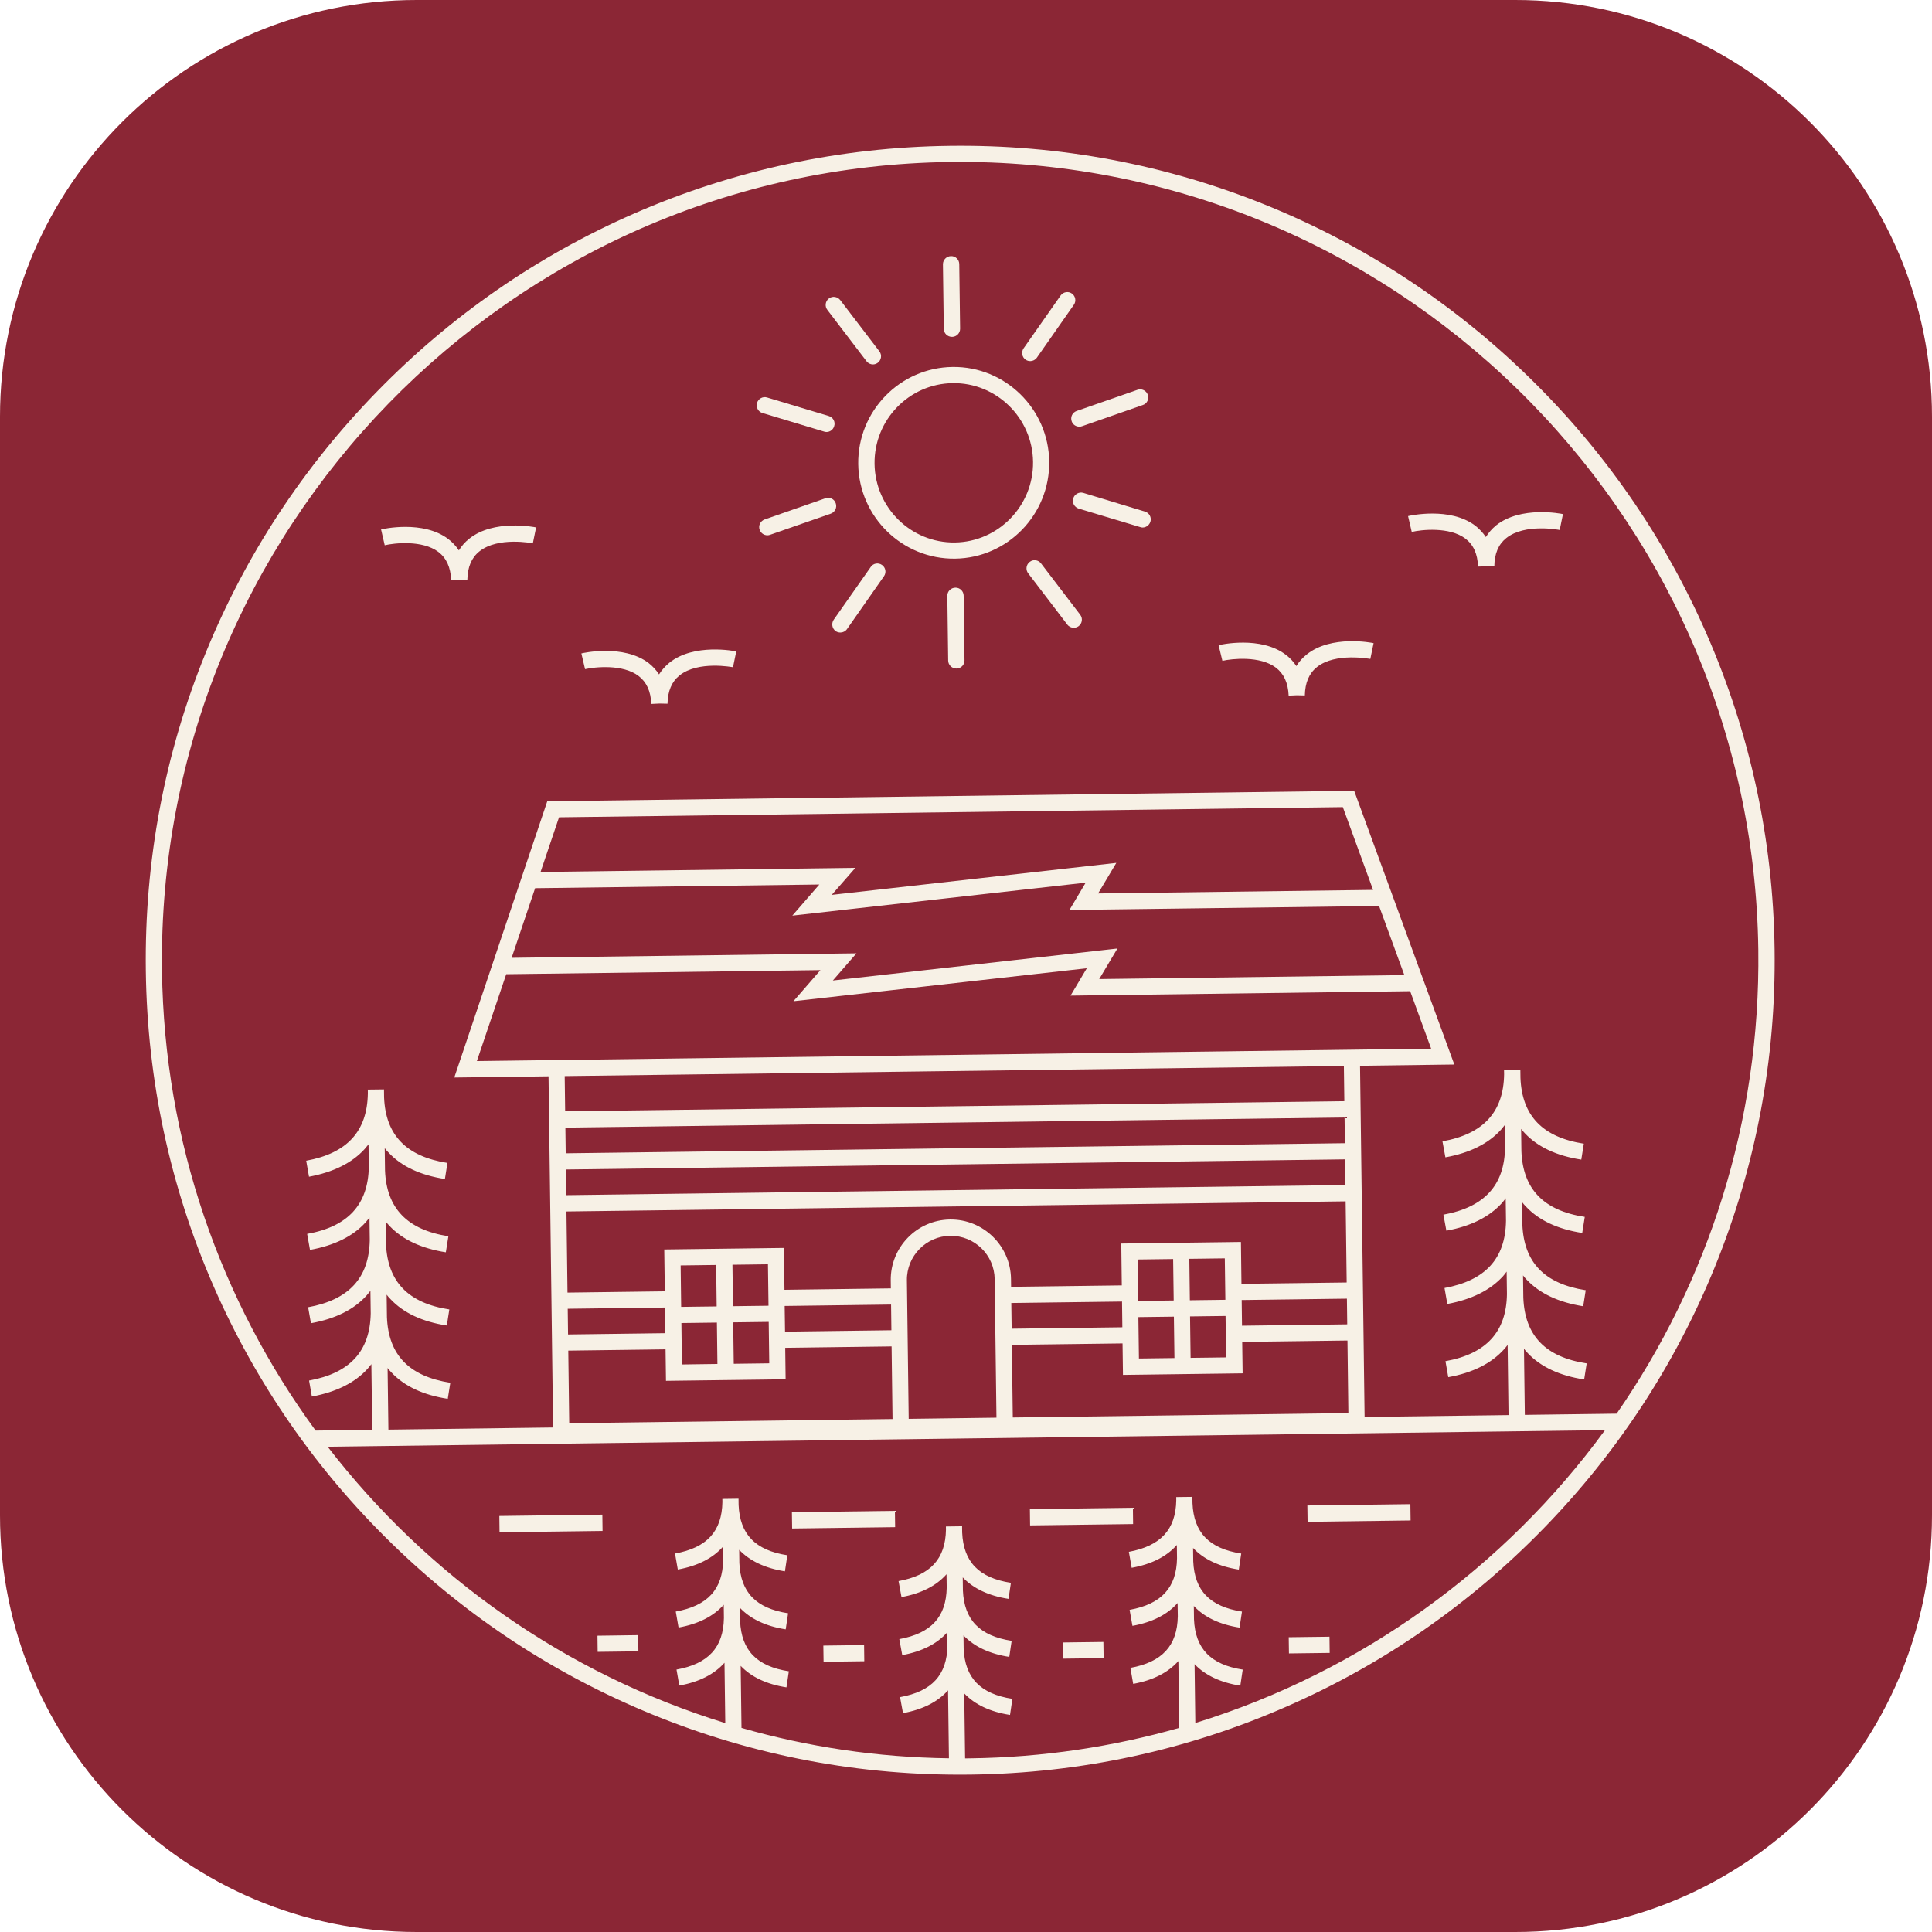
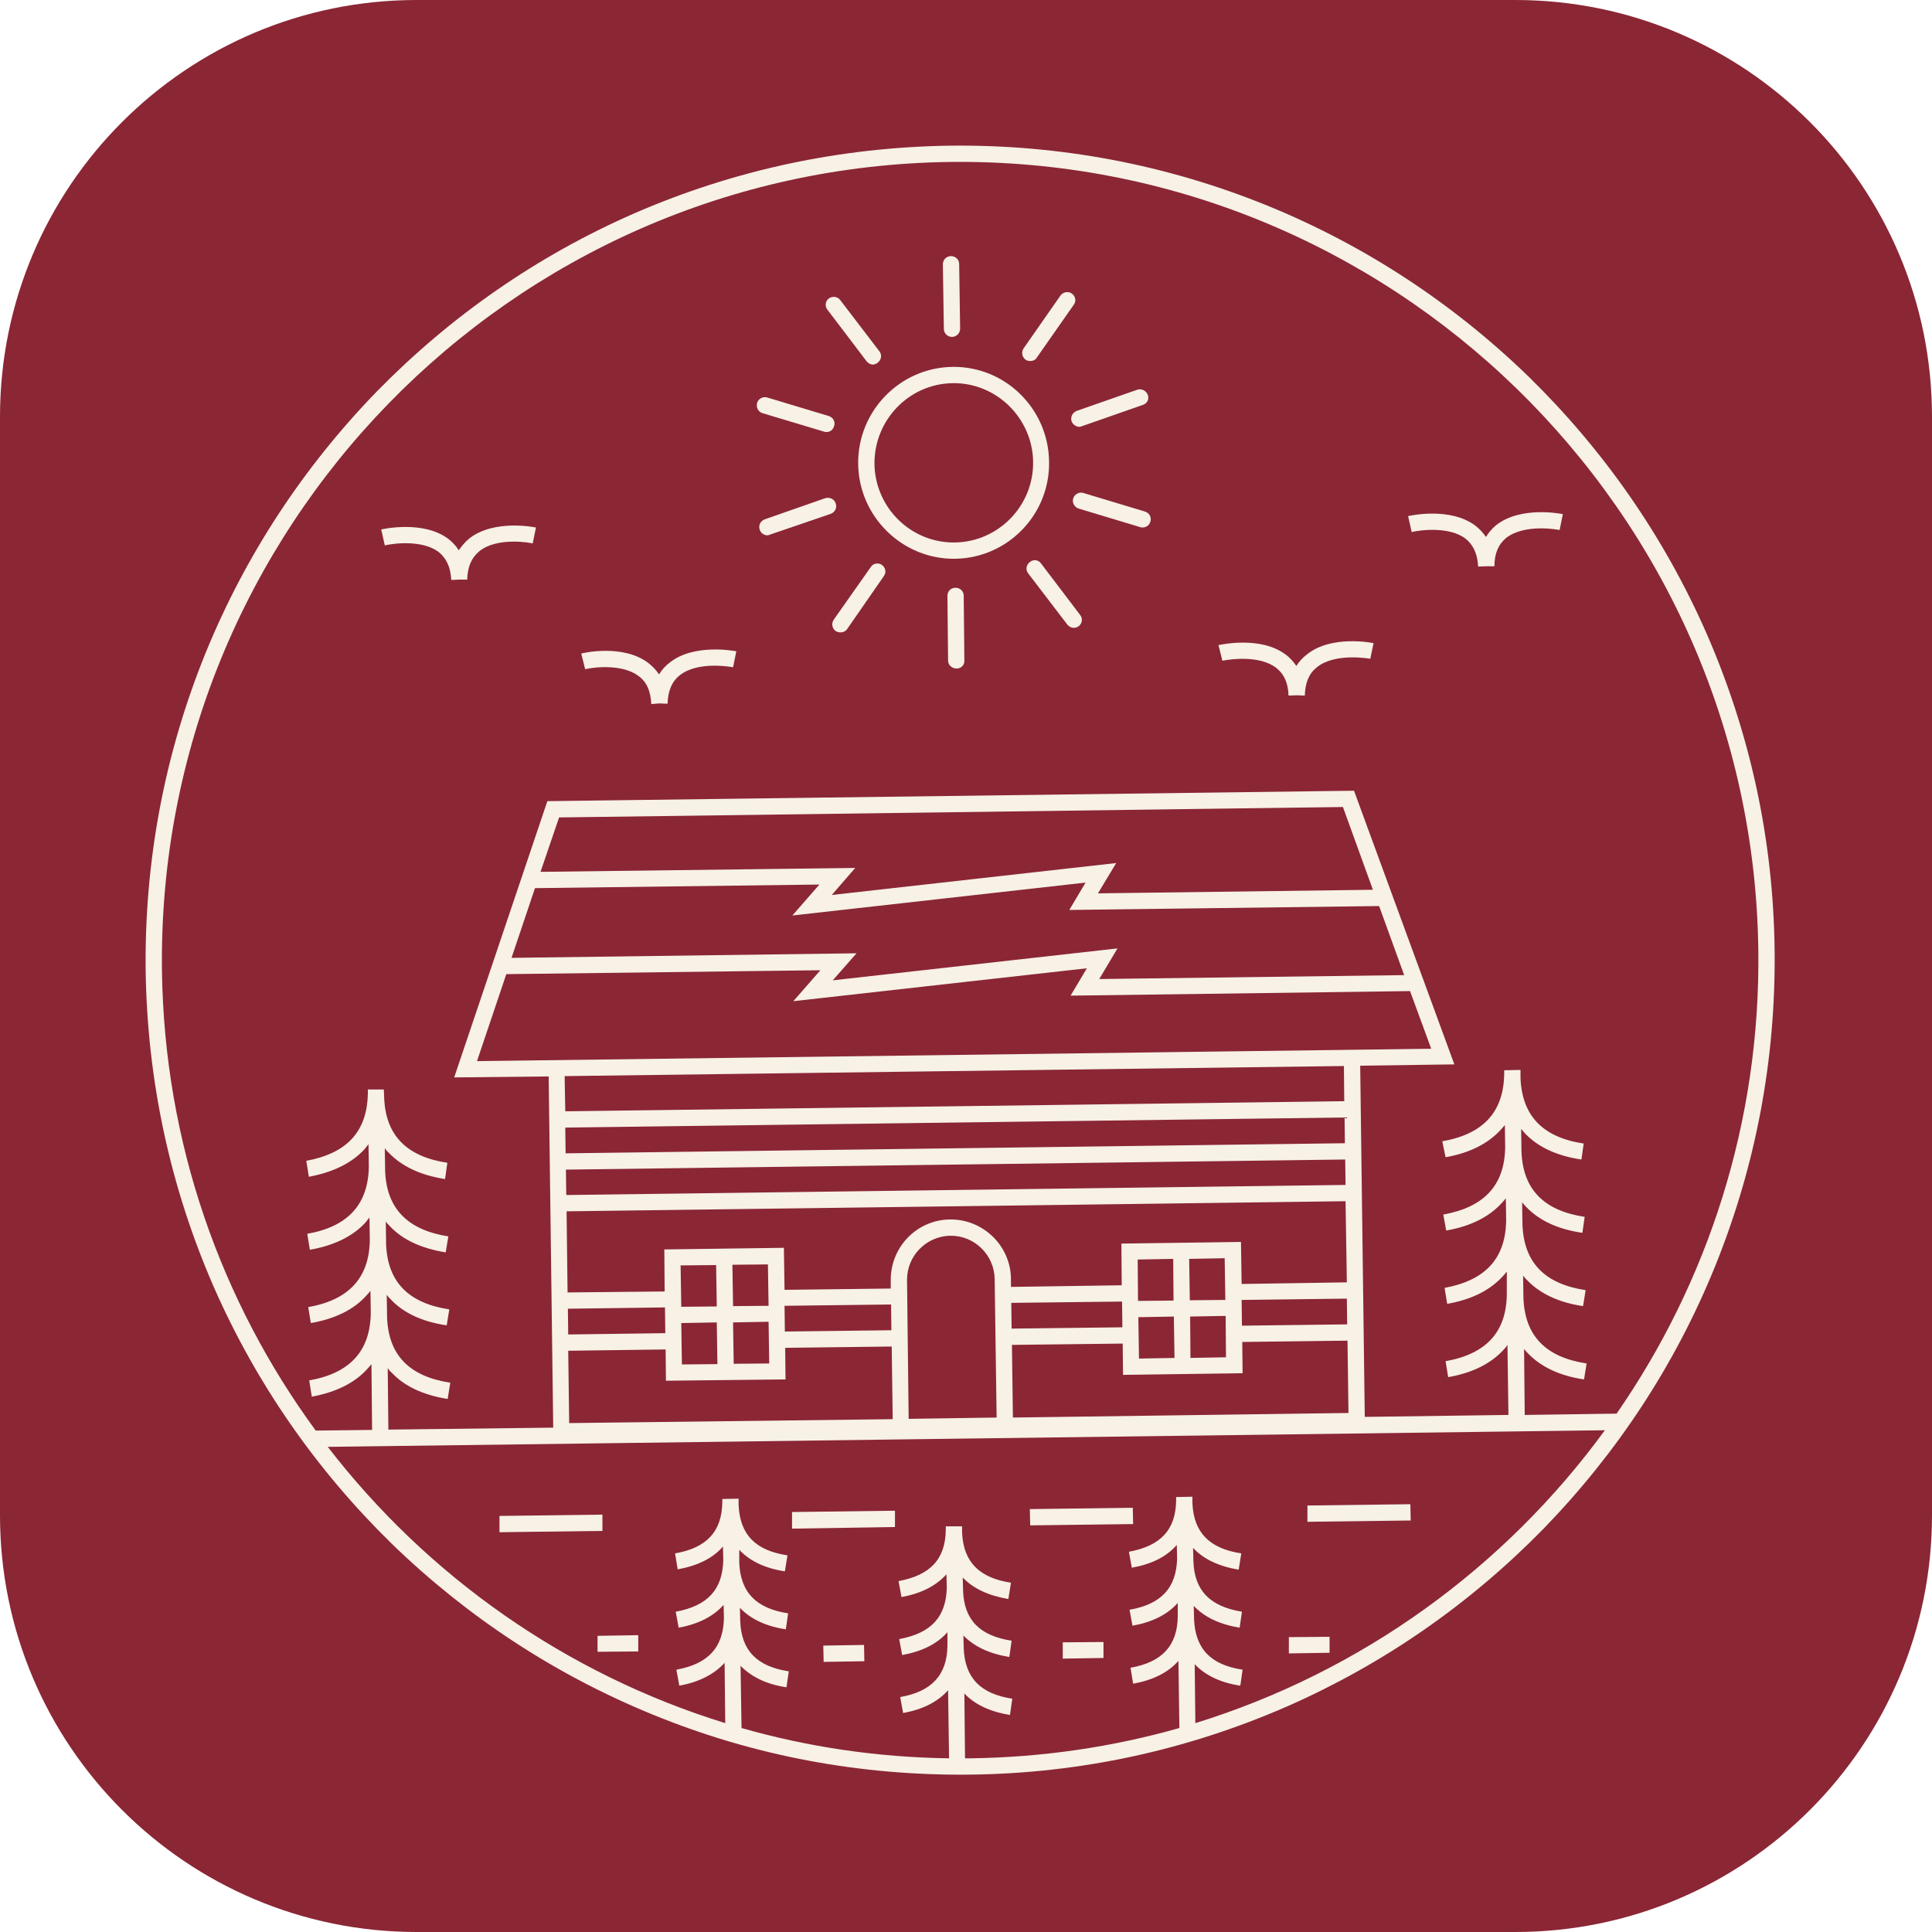
<svg xmlns="http://www.w3.org/2000/svg" viewBox="0 0 51 51" width="51" height="51">
  <rect width="51" height="51" rx="11" fill="#8b2635" />
  <g fill="#f7f1e6" transform="translate(25.5 25.5) scale(0.86) translate(-25.5 -25.5)">
-     <path d="M25.087 7.113C23.47 7.134 22.171 8.471 22.192 10.093C22.214 11.714 23.547 13.018 25.164 12.996C26.777 12.976 28.075 11.638 28.054 10.017C28.033 8.395 26.7 7.092 25.087 7.113ZM25.157 12.5C23.815 12.518 22.711 11.433 22.693 10.086C22.676 8.739 23.751 7.626 25.094 7.609C26.432 7.591 27.541 8.676 27.558 10.023C27.576 11.37 26.495 12.483 25.157 12.5Z" />
-     <path d="M25.074 6.189C25.212 6.187 25.321 6.074 25.319 5.937L25.293 3.955C25.292 3.817 25.179 3.708 25.042 3.71C24.904 3.711 24.791 3.824 24.792 3.961L24.818 5.943C24.82 6.081 24.932 6.19 25.074 6.189Z" />
-     <path d="M25.177 13.887C25.035 13.889 24.925 14.001 24.927 14.139L24.953 16.125C24.955 16.263 25.071 16.372 25.209 16.37C25.346 16.368 25.456 16.256 25.454 16.119L25.428 14.132C25.426 13.995 25.314 13.885 25.177 13.887Z" />
-     <path d="M27.33 6.89C27.375 6.921 27.424 6.933 27.477 6.933C27.552 6.932 27.627 6.895 27.675 6.828L28.811 5.203C28.89 5.091 28.861 4.936 28.749 4.858C28.637 4.78 28.483 4.808 28.404 4.92L27.268 6.541C27.189 6.657 27.218 6.812 27.33 6.89Z" />
-     <path d="M22.921 13.19C22.809 13.111 22.654 13.135 22.576 13.252L21.439 14.872C21.361 14.988 21.39 15.143 21.502 15.222C21.546 15.252 21.595 15.265 21.649 15.264C21.724 15.263 21.799 15.227 21.847 15.159L22.983 13.535C23.062 13.423 23.033 13.268 22.921 13.19Z" />
-     <path d="M28.744 8.78C28.777 8.882 28.875 8.947 28.982 8.946C29.008 8.946 29.035 8.941 29.061 8.932L30.924 8.282C31.057 8.24 31.126 8.098 31.08 7.965C31.034 7.837 30.891 7.768 30.763 7.814L28.895 8.464C28.767 8.51 28.698 8.648 28.744 8.78Z" />
-     <path d="M21.502 11.298C21.46 11.166 21.317 11.097 21.185 11.143L19.322 11.792C19.189 11.838 19.12 11.981 19.166 12.109C19.203 12.215 19.302 12.28 19.404 12.279C19.43 12.279 19.457 12.274 19.483 12.265L21.351 11.615C21.479 11.569 21.548 11.426 21.502 11.298Z" />
-     <path d="M30.993 11.552L29.101 10.978C28.972 10.939 28.831 11.017 28.792 11.146C28.75 11.279 28.827 11.416 28.956 11.459L30.849 12.028C30.875 12.037 30.898 12.041 30.924 12.041C31.03 12.039 31.127 11.967 31.161 11.86C31.2 11.731 31.127 11.59 30.993 11.552Z" />
-     <path d="M19.254 8.527L21.146 9.097C21.169 9.105 21.195 9.109 21.222 9.109C21.328 9.108 21.425 9.035 21.454 8.929C21.497 8.799 21.42 8.659 21.291 8.62L19.398 8.051C19.265 8.008 19.128 8.085 19.086 8.214C19.047 8.348 19.12 8.489 19.254 8.527Z" />
-     <path d="M27.804 13.144C27.722 13.034 27.567 13.009 27.457 13.095C27.347 13.176 27.323 13.336 27.408 13.446L28.608 15.018C28.658 15.084 28.734 15.119 28.809 15.118C28.863 15.117 28.916 15.099 28.959 15.067C29.069 14.981 29.09 14.826 29.004 14.716L27.804 13.144Z" />
-     <path d="M22.446 6.936C22.496 7.002 22.572 7.036 22.647 7.035C22.7 7.034 22.749 7.016 22.793 6.984C22.902 6.899 22.927 6.743 22.841 6.633L21.641 5.061C21.555 4.951 21.4 4.927 21.29 5.012C21.18 5.094 21.16 5.254 21.246 5.363L22.446 6.936Z" />
-     <path d="M48.227 15.294C46.93 12.333 45.092 9.68 42.767 7.415C40.442 5.149 37.742 3.381 34.753 2.161C31.652 0.898 28.37 0.281 24.998 0.325C21.622 0.368 18.356 1.071 15.289 2.414C12.332 3.711 9.68 5.549 7.415 7.874C5.149 10.198 3.381 12.898 2.161 15.892C0.898 18.988 0.281 22.271 0.325 25.647C0.368 29.019 1.071 32.285 2.414 35.351C3.711 38.312 5.549 40.961 7.874 43.226C10.198 45.491 12.898 47.26 15.887 48.48C18.988 49.746 22.271 50.364 25.647 50.32C29.019 50.277 32.285 49.574 35.351 48.227C38.312 46.93 40.961 45.092 43.226 42.767C45.491 40.442 47.26 37.747 48.48 34.753C49.742 31.652 50.364 28.37 50.32 24.998C50.276 21.622 49.569 18.356 48.227 15.294ZM32.539 48.737L32.516 46.93C32.84 47.271 33.312 47.495 33.92 47.59L33.994 47.097C33.013 46.946 32.536 46.455 32.498 45.552L32.493 45.144C32.816 45.49 33.289 45.714 33.897 45.808L33.971 45.316C32.989 45.164 32.513 44.674 32.475 43.771L32.47 43.363C32.793 43.709 33.266 43.933 33.874 44.027L33.948 43.534C32.966 43.383 32.49 42.893 32.452 41.99L32.449 41.795L31.953 41.801L31.954 41.898C31.939 42.798 31.476 43.301 30.499 43.482L30.585 43.972C31.196 43.863 31.658 43.626 31.972 43.272L31.977 43.68C31.963 44.579 31.5 45.086 30.522 45.263L30.609 45.754C31.219 45.644 31.681 45.407 31.995 45.053L32.001 45.461C31.986 46.361 31.523 46.867 30.546 47.044L30.632 47.535C31.242 47.425 31.704 47.188 32.019 46.834L32.045 48.886C30.005 49.466 27.856 49.791 25.641 49.82C25.583 49.82 25.53 49.821 25.472 49.822L25.446 47.828C25.77 48.169 26.242 48.394 26.851 48.488L26.924 47.995C25.943 47.844 25.467 47.354 25.428 46.45L25.423 46.047C25.747 46.388 26.219 46.613 26.828 46.707L26.901 46.214C25.92 46.063 25.444 45.572 25.405 44.669L25.4 44.266C25.724 44.607 26.196 44.832 26.805 44.926L26.878 44.433C25.897 44.282 25.421 43.791 25.382 42.888L25.38 42.697L24.883 42.704L24.885 42.797C24.87 43.701 24.407 44.203 23.43 44.38L23.52 44.871C24.126 44.761 24.588 44.525 24.902 44.17L24.908 44.578C24.893 45.482 24.43 45.984 23.453 46.161L23.543 46.652C24.149 46.542 24.611 46.306 24.926 45.952L24.931 46.359C24.916 47.263 24.453 47.766 23.476 47.942L23.566 48.433C24.172 48.323 24.634 48.087 24.949 47.733L24.976 49.819C22.773 49.791 20.637 49.468 18.609 48.887L18.584 46.982C18.908 47.324 19.381 47.548 19.989 47.642L20.062 47.149C19.081 46.998 18.605 46.508 18.566 45.604L18.561 45.201C18.885 45.542 19.357 45.767 19.966 45.861L20.039 45.368C19.058 45.217 18.582 44.727 18.543 43.823L18.538 43.42C18.862 43.761 19.334 43.986 19.942 44.08L20.016 43.587C19.035 43.436 18.558 42.946 18.52 42.042L18.518 41.851L18.021 41.858L18.023 41.951C18.008 42.855 17.545 43.357 16.568 43.534L16.654 44.025C17.264 43.915 17.726 43.679 18.041 43.324L18.046 43.732C18.031 44.636 17.568 45.139 16.591 45.315L16.677 45.806C17.287 45.696 17.749 45.46 18.064 45.106L18.069 45.513C18.054 46.417 17.591 46.92 16.614 47.096L16.7 47.587C17.31 47.477 17.772 47.241 18.087 46.887L18.111 48.739C13.217 47.229 8.968 44.227 5.907 40.256L45.114 39.747C42.036 43.957 37.646 47.16 32.539 48.737ZM21.379 23.317L22.104 22.488L12.441 22.614L13.008 20.936L37.067 20.623L37.995 23.164L29.555 23.273L30.114 22.335L21.379 23.317ZM12.274 23.112L20.998 22.999L20.169 23.954L29.174 22.942L28.675 23.781L38.179 23.658L38.955 25.779L29.589 25.901L30.148 24.963L21.413 25.945L22.138 25.111L11.553 25.249L12.274 23.112ZM11.387 25.752L21.032 25.626L20.203 26.581L29.208 25.569L28.709 26.409L39.134 26.273L39.778 28.037L10.486 28.418L11.387 25.752ZM37.099 28.569L37.113 29.65L13.196 29.96L13.182 28.879L37.099 28.569ZM13.203 30.461L37.12 30.15L37.13 30.939L13.213 31.249L13.203 30.461ZM26.89 35.844L30.289 35.8L30.299 36.589L26.901 36.633L26.89 35.844ZM30.791 36.277L31.881 36.263L31.898 37.534L30.808 37.548L30.791 36.277ZM32.377 36.256L33.467 36.242L33.484 37.514L32.394 37.528L32.377 36.256ZM33.461 35.746L32.371 35.76L32.355 34.488L33.444 34.474L33.461 35.746ZM31.875 35.767L30.785 35.781L30.768 34.509L31.858 34.495L31.875 35.767ZM26.907 37.129L30.305 37.085L30.318 38.051L33.991 38.003L33.978 37.038L37.209 36.996L37.237 39.224L26.936 39.358L26.907 37.129ZM33.972 36.541L33.962 35.753L37.192 35.711L37.202 36.499L33.972 36.541ZM13.22 31.746L37.136 31.435L37.147 32.224L13.23 32.534L13.22 31.746ZM13.236 33.035L37.153 32.724L37.185 35.215L33.955 35.256L33.939 33.971L30.266 34.019L30.282 35.304L26.884 35.348L26.881 35.105C26.868 34.086 26.028 33.268 25.009 33.281C23.995 33.294 23.177 34.133 23.19 35.153L23.193 35.396L19.928 35.439L19.911 34.154L16.238 34.201L16.255 35.486L13.268 35.525L13.236 33.035ZM23.21 36.681L19.945 36.724L19.934 35.935L23.2 35.892L23.21 36.681ZM19.438 35.928L18.348 35.942L18.331 34.67L19.421 34.656L19.438 35.928ZM17.847 35.949L16.757 35.963L16.741 34.691L17.831 34.677L17.847 35.949ZM16.764 36.459L17.854 36.445L17.87 37.716L16.78 37.731L16.764 36.459ZM18.354 36.438L19.444 36.424L19.461 37.696L18.371 37.71L18.354 36.438ZM13.275 36.021L16.261 35.983L16.271 36.771L13.285 36.81L13.275 36.021ZM13.292 37.306L16.278 37.267L16.291 38.233L19.963 38.186L19.951 37.22L23.216 37.177L23.245 39.406L13.321 39.535L13.292 37.306ZM23.686 35.146C23.677 34.402 24.276 33.791 25.016 33.782C25.76 33.772 26.37 34.367 26.38 35.111L26.435 39.364L23.741 39.4L23.686 35.146ZM45.471 39.241L42.653 39.278L42.627 37.249C42.663 37.297 42.703 37.341 42.748 37.389C43.144 37.805 43.723 38.077 44.474 38.191L44.552 37.698C43.286 37.506 42.653 36.845 42.607 35.685L42.598 34.998C42.634 35.046 42.674 35.094 42.719 35.138C43.115 35.554 43.694 35.826 44.445 35.944L44.522 35.452C43.257 35.255 42.624 34.599 42.577 33.434L42.569 32.747C42.605 32.795 42.645 32.844 42.69 32.887C43.085 33.308 43.665 33.579 44.415 33.694L44.493 33.201C43.228 33.009 42.594 32.348 42.548 31.188L42.539 30.501C42.575 30.549 42.616 30.593 42.661 30.641C43.056 31.057 43.636 31.329 44.386 31.443L44.464 30.954C43.199 30.758 42.565 30.097 42.519 28.937L42.516 28.693L42.015 28.7L42.017 28.824C42.001 29.98 41.38 30.658 40.125 30.882L40.215 31.373C40.962 31.239 41.535 30.953 41.924 30.522C41.963 30.477 42.002 30.428 42.037 30.383L42.046 31.07C42.03 32.231 41.41 32.904 40.154 33.133L40.245 33.624C40.992 33.49 41.564 33.203 41.953 32.773C41.992 32.728 42.031 32.679 42.066 32.63L42.075 33.321C42.059 34.482 41.439 35.155 40.188 35.384L40.274 35.874C41.021 35.736 41.593 35.45 41.982 35.024C42.021 34.979 42.061 34.93 42.095 34.88L42.104 35.572C42.088 36.728 41.468 37.406 40.217 37.63L40.303 38.121C41.05 37.987 41.623 37.7 42.011 37.27C42.051 37.225 42.09 37.18 42.125 37.131L42.153 39.285L37.735 39.342L37.595 28.562L40.489 28.524L37.415 20.122L12.647 20.444L9.793 28.923L12.686 28.886L12.826 39.665L7.771 39.731L7.746 37.839C7.782 37.887 7.823 37.935 7.867 37.979C8.263 38.4 8.842 38.671 9.593 38.785L9.671 38.293C8.41 38.096 7.772 37.44 7.726 36.279L7.717 35.588C7.753 35.636 7.793 35.685 7.838 35.728C8.234 36.149 8.813 36.42 9.564 36.535L9.641 36.042C8.38 35.85 7.743 35.189 7.697 34.029L7.688 33.342C7.724 33.39 7.764 33.434 7.809 33.482C8.204 33.898 8.784 34.17 9.534 34.288L9.612 33.795C8.351 33.599 7.713 32.938 7.667 31.778L7.658 31.091C7.694 31.139 7.735 31.188 7.78 31.231C8.175 31.652 8.755 31.923 9.505 32.038L9.583 31.545C8.322 31.348 7.684 30.692 7.638 29.532L7.635 29.288L7.139 29.294L7.14 29.414C7.12 30.575 6.504 31.248 5.248 31.477L5.334 31.968C6.082 31.829 6.658 31.543 7.043 31.117C7.082 31.072 7.121 31.023 7.161 30.974L7.17 31.665C7.149 32.822 6.533 33.499 5.277 33.723L5.364 34.214C6.111 34.08 6.688 33.794 7.072 33.368C7.111 33.318 7.151 33.273 7.19 33.224L7.199 33.916C7.178 35.072 6.562 35.745 5.307 35.974L5.393 36.465C6.14 36.331 6.717 36.044 7.101 35.614C7.14 35.569 7.18 35.52 7.219 35.471L7.228 36.162C7.208 37.323 6.591 37.996 5.336 38.225L5.422 38.716C6.169 38.577 6.746 38.291 7.13 37.865C7.17 37.82 7.209 37.771 7.248 37.721L7.274 39.737L5.537 39.76C2.632 35.792 0.889 30.918 0.821 25.641C0.645 12.132 11.491 0.996 25.004 0.821C38.514 0.645 49.644 11.495 49.82 25.004C49.888 30.281 48.273 35.199 45.471 39.241Z" />
-     <path d="M11.176 42.381L14.338 42.34L14.344 42.841L11.182 42.882L11.176 42.381Z" />
-     <path d="M20.156 42.265L23.318 42.224L23.325 42.725L20.163 42.766L20.156 42.265Z" />
-     <path d="M27.461 42.17L30.623 42.129L30.629 42.63L27.467 42.671L27.461 42.17Z" />
-     <path d="M35.978 42.059L39.14 42.018L39.147 42.519L35.985 42.56L35.978 42.059Z" />
-     <path d="M28.467 46.264L29.717 46.248L29.724 46.745L28.473 46.761L28.467 46.264Z" />
-     <path d="M21.121 46.36L22.372 46.344L22.378 46.84L21.128 46.856L21.121 46.36Z" />
-     <path d="M14.188 46.056L15.438 46.039L15.444 46.536L14.194 46.552L14.188 46.056Z" />
-     <path d="M35.406 46.103L36.657 46.087L36.663 46.584L35.413 46.6L35.406 46.103Z" />
-     <path d="M10.253 12.383C10.121 12.487 10.016 12.608 9.934 12.742C9.848 12.61 9.736 12.492 9.606 12.392C8.836 11.808 7.599 12.085 7.546 12.1L7.658 12.585C7.954 12.515 8.817 12.42 9.305 12.79C9.551 12.977 9.679 13.259 9.697 13.649L9.946 13.642L10.194 13.643C10.202 13.253 10.322 12.967 10.563 12.774C11.134 12.314 12.191 12.522 12.204 12.527L12.304 12.038C12.251 12.025 11.007 11.78 10.253 12.383Z" />
-     <path d="M41.772 11.974C41.645 12.078 41.54 12.199 41.457 12.333C41.367 12.201 41.259 12.083 41.129 11.982C40.355 11.399 39.122 11.676 39.069 11.69L39.182 12.176C39.474 12.106 40.341 12.011 40.829 12.381C41.075 12.568 41.203 12.85 41.217 13.24L41.469 13.232L41.717 13.233C41.721 12.843 41.841 12.558 42.083 12.365C42.657 11.905 43.714 12.113 43.723 12.117L43.823 11.629C43.77 11.616 42.531 11.37 41.772 11.974Z" />
-     <path d="M35.96 15.936C35.833 16.039 35.723 16.156 35.641 16.294C35.555 16.163 35.447 16.044 35.313 15.944C34.543 15.36 33.306 15.638 33.253 15.652L33.37 16.133C33.661 16.067 34.524 15.972 35.012 16.342C35.258 16.53 35.386 16.807 35.404 17.201L35.653 17.189L35.901 17.195C35.909 16.805 36.029 16.52 36.27 16.326C36.841 15.867 37.898 16.075 37.911 16.074L38.011 15.59C37.958 15.577 36.714 15.332 35.96 15.936Z" />
-     <path d="M16.397 16.19C16.27 16.294 16.165 16.41 16.078 16.549C15.992 16.417 15.884 16.299 15.754 16.198C14.98 15.615 13.743 15.892 13.694 15.906L13.807 16.388C14.098 16.322 14.966 16.226 15.449 16.597C15.695 16.784 15.823 17.062 15.841 17.456L16.09 17.444L16.338 17.449C16.346 17.059 16.466 16.774 16.707 16.581C17.278 16.121 18.335 16.329 18.348 16.329L18.448 15.844C18.395 15.832 17.151 15.586 16.397 16.19Z" />
+     <path d="M25.09 7.11C23.47 7.13 22.17 8.47 22.19 10.09C22.21 11.71 23.55 13.02 25.16 13C26.78 12.98 28.08 11.64 28.05 10.02C28.03 8.39 26.7 7.09 25.09 7.11ZM25.16 12.5C23.81 12.52 22.71 11.43 22.69 10.09C22.68 8.74 23.75 7.63 25.09 7.61C26.43 7.59 27.54 8.68 27.56 10.02C27.58 11.37 26.5 12.48 25.16 12.5Z" />
+     <path d="M25.07 6.19C25.21 6.19 25.32 6.07 25.32 5.94L25.29 3.95C25.29 3.82 25.18 3.71 25.04 3.71C24.9 3.71 24.79 3.82 24.79 3.96L24.82 5.94C24.82 6.08 24.93 6.19 25.07 6.19Z" />
+     <path d="M25.18 13.89C25.03 13.89 24.93 14 24.93 14.14L24.95 16.13C24.95 16.26 25.07 16.37 25.21 16.37C25.35 16.37 25.46 16.26 25.45 16.12L25.43 14.13C25.43 13.99 25.31 13.89 25.18 13.89Z" />
+     <path d="M27.33 6.89C27.37 6.92 27.42 6.93 27.48 6.93C27.55 6.93 27.63 6.9 27.67 6.83L28.81 5.2C28.89 5.09 28.86 4.94 28.75 4.86C28.64 4.78 28.48 4.81 28.4 4.92L27.27 6.54C27.19 6.66 27.22 6.81 27.33 6.89Z" />
+     <path d="M22.92 13.19C22.81 13.11 22.65 13.14 22.58 13.25L21.44 14.87C21.36 14.99 21.39 15.14 21.5 15.22C21.55 15.25 21.6 15.26 21.65 15.26C21.72 15.26 21.8 15.23 21.85 15.16L22.98 13.53C23.06 13.42 23.03 13.27 22.92 13.19Z" />
+     <path d="M28.74 8.78C28.78 8.88 28.88 8.95 28.98 8.95C29.01 8.95 29.03 8.94 29.06 8.93L30.92 8.28C31.06 8.24 31.13 8.1 31.08 7.97C31.03 7.84 30.89 7.77 30.76 7.81L28.9 8.46C28.77 8.51 28.7 8.65 28.74 8.78Z" />
+     <path d="M21.5 11.3C21.46 11.17 21.32 11.1 21.18 11.14L19.32 11.79C19.19 11.84 19.12 11.98 19.17 12.11C19.2 12.21 19.3 12.28 19.4 12.28C19.43 12.28 19.46 12.27 19.48 12.26L21.35 11.62C21.48 11.57 21.55 11.43 21.5 11.3Z" />
+     <path d="M30.99 11.55L29.1 10.98C28.97 10.94 28.83 11.02 28.79 11.15C28.75 11.28 28.83 11.42 28.96 11.46L30.85 12.03C30.88 12.04 30.9 12.04 30.92 12.04C31.03 12.04 31.13 11.97 31.16 11.86C31.2 11.73 31.13 11.59 30.99 11.55Z" />
+     <path d="M19.25 8.53L21.15 9.1C21.17 9.11 21.2 9.11 21.22 9.11C21.33 9.11 21.42 9.04 21.45 8.93C21.5 8.8 21.42 8.66 21.29 8.62L19.4 8.05C19.26 8.01 19.13 8.09 19.09 8.21C19.05 8.35 19.12 8.49 19.25 8.53Z" />
+     <path d="M27.8 13.14C27.72 13.03 27.57 13.01 27.46 13.1C27.35 13.18 27.32 13.34 27.41 13.45L28.61 15.02C28.66 15.08 28.73 15.12 28.81 15.12C28.86 15.12 28.92 15.1 28.96 15.07C29.07 14.98 29.09 14.83 29 14.72L27.8 13.14Z" />
+     <path d="M22.45 6.94C22.5 7 22.57 7.04 22.65 7.04C22.7 7.03 22.75 7.02 22.79 6.98C22.9 6.9 22.93 6.74 22.84 6.63L21.64 5.06C21.56 4.95 21.4 4.93 21.29 5.01C21.18 5.09 21.16 5.25 21.25 5.36L22.45 6.94Z" />
+     <path d="M48.23 15.29C46.93 12.33 45.09 9.68 42.77 7.41C40.44 5.15 37.74 3.38 34.75 2.16C31.65 0.9 28.37 0.28 25 0.32C21.62 0.37 18.36 1.07 15.29 2.41C12.33 3.71 9.68 5.55 7.41 7.87C5.15 10.2 3.38 12.9 2.16 15.89C0.9 18.99 0.28 22.27 0.32 25.65C0.37 29.02 1.07 32.28 2.41 35.35C3.71 38.31 5.55 40.96 7.87 43.23C10.2 45.49 12.9 47.26 15.89 48.48C18.99 49.75 22.27 50.36 25.65 50.32C29.02 50.28 32.28 49.57 35.35 48.23C38.31 46.93 40.96 45.09 43.23 42.77C45.49 40.44 47.26 37.75 48.48 34.75C49.74 31.65 50.36 28.37 50.32 25C50.28 21.62 49.57 18.36 48.23 15.29ZM32.54 48.74L32.52 46.93C32.84 47.27 33.31 47.5 33.92 47.59L33.99 47.1C33.01 46.95 32.54 46.46 32.5 45.55L32.49 45.14C32.82 45.49 33.29 45.71 33.9 45.81L33.97 45.32C32.99 45.16 32.51 44.67 32.48 43.77L32.47 43.36C32.79 43.71 33.27 43.93 33.87 44.03L33.95 43.53C32.97 43.38 32.49 42.89 32.45 41.99L32.45 41.79L31.95 41.8L31.95 41.9C31.94 42.8 31.48 43.3 30.5 43.48L30.59 43.97C31.2 43.86 31.66 43.63 31.97 43.27L31.98 43.68C31.96 44.58 31.5 45.09 30.52 45.26L30.61 45.75C31.22 45.64 31.68 45.41 32 45.05L32 45.46C31.99 46.36 31.52 46.87 30.55 47.04L30.63 47.53C31.24 47.42 31.7 47.19 32.02 46.83L32.05 48.89C30.01 49.47 27.86 49.79 25.64 49.82C25.58 49.82 25.53 49.82 25.47 49.82L25.45 47.83C25.77 48.17 26.24 48.39 26.85 48.49L26.92 47.99C25.94 47.84 25.47 47.35 25.43 46.45L25.42 46.05C25.75 46.39 26.22 46.61 26.83 46.71L26.9 46.21C25.92 46.06 25.44 45.57 25.41 44.67L25.4 44.27C25.72 44.61 26.2 44.83 26.8 44.93L26.88 44.43C25.9 44.28 25.42 43.79 25.38 42.89L25.38 42.7L24.88 42.7L24.88 42.8C24.87 43.7 24.41 44.2 23.43 44.38L23.52 44.87C24.13 44.76 24.59 44.52 24.9 44.17L24.91 44.58C24.89 45.48 24.43 45.98 23.45 46.16L23.54 46.65C24.15 46.54 24.61 46.31 24.93 45.95L24.93 46.36C24.92 47.26 24.45 47.77 23.48 47.94L23.57 48.43C24.17 48.32 24.63 48.09 24.95 47.73L24.98 49.82C22.77 49.79 20.64 49.47 18.61 48.89L18.58 46.98C18.91 47.32 19.38 47.55 19.99 47.64L20.06 47.15C19.08 47 18.6 46.51 18.57 45.6L18.56 45.2C18.88 45.54 19.36 45.77 19.97 45.86L20.04 45.37C19.06 45.22 18.58 44.73 18.54 43.82L18.54 43.42C18.86 43.76 19.33 43.99 19.94 44.08L20.02 43.59C19.03 43.44 18.56 42.95 18.52 42.04L18.52 41.85L18.02 41.86L18.02 41.95C18.01 42.86 17.54 43.36 16.57 43.53L16.65 44.02C17.26 43.91 17.73 43.68 18.04 43.32L18.05 43.73C18.03 44.64 17.57 45.14 16.59 45.32L16.68 45.81C17.29 45.7 17.75 45.46 18.06 45.11L18.07 45.51C18.05 46.42 17.59 46.92 16.61 47.1L16.7 47.59C17.31 47.48 17.77 47.24 18.09 46.89L18.11 48.74C13.22 47.23 8.97 44.23 5.91 40.26L45.11 39.75C42.04 43.96 37.65 47.16 32.54 48.74ZM21.38 23.32L22.1 22.49L12.44 22.61L13.01 20.94L37.07 20.62L37.99 23.16L29.55 23.27L30.11 22.34L21.38 23.32ZM12.27 23.11L21 23L20.17 23.95L29.17 22.94L28.67 23.78L38.18 23.66L38.95 25.78L29.59 25.9L30.15 24.96L21.41 25.94L22.14 25.11L11.55 25.25L12.27 23.11ZM11.39 25.75L21.03 25.63L20.2 26.58L29.21 25.57L28.71 26.41L39.13 26.27L39.78 28.04L10.49 28.42L11.39 25.75ZM37.1 28.57L37.11 29.65L13.2 29.96L13.18 28.88L37.1 28.57ZM13.2 30.46L37.12 30.15L37.13 30.94L13.21 31.25L13.2 30.46ZM26.89 35.84L30.29 35.8L30.3 36.59L26.9 36.63L26.89 35.84ZM30.79 36.28L31.88 36.26L31.9 37.53L30.81 37.55L30.79 36.28ZM32.38 36.26L33.47 36.24L33.48 37.51L32.39 37.53L32.38 36.26ZM33.46 35.75L32.37 35.76L32.35 34.49L33.44 34.47L33.46 35.75ZM31.87 35.77L30.78 35.78L30.77 34.51L31.86 34.49L31.87 35.77ZM26.91 37.13L30.31 37.09L30.32 38.05L33.99 38L33.98 37.04L37.21 37L37.24 39.22L26.94 39.36L26.91 37.13ZM33.97 36.54L33.96 35.75L37.19 35.71L37.2 36.5L33.97 36.54ZM13.22 31.75L37.14 31.44L37.15 32.22L13.23 32.53L13.22 31.75ZM13.24 33.03L37.15 32.72L37.19 35.21L33.96 35.26L33.94 33.97L30.27 34.02L30.28 35.3L26.88 35.35L26.88 35.1C26.87 34.09 26.03 33.27 25.01 33.28C23.99 33.29 23.18 34.13 23.19 35.15L23.19 35.4L19.93 35.44L19.91 34.15L16.24 34.2L16.25 35.49L13.27 35.52L13.24 33.03ZM23.21 36.68L19.94 36.72L19.93 35.93L23.2 35.89L23.21 36.68ZM19.44 35.93L18.35 35.94L18.33 34.67L19.42 34.66L19.44 35.93ZM17.85 35.95L16.76 35.96L16.74 34.69L17.83 34.68L17.85 35.95ZM16.76 36.46L17.85 36.44L17.87 37.72L16.78 37.73L16.76 36.46ZM18.35 36.44L19.44 36.42L19.46 37.7L18.37 37.71L18.35 36.44ZM13.28 36.02L16.26 35.98L16.27 36.77L13.29 36.81L13.28 36.02ZM13.29 37.31L16.28 37.27L16.29 38.23L19.96 38.19L19.95 37.22L23.22 37.18L23.25 39.41L13.32 39.53L13.29 37.31ZM23.69 35.15C23.68 34.4 24.28 33.79 25.02 33.78C25.76 33.77 26.37 34.37 26.38 35.11L26.44 39.36L23.74 39.4L23.69 35.15ZM45.47 39.24L42.65 39.28L42.63 37.25C42.66 37.3 42.7 37.34 42.75 37.39C43.14 37.8 43.72 38.08 44.47 38.19L44.55 37.7C43.29 37.51 42.65 36.85 42.61 35.68L42.6 35C42.63 35.05 42.67 35.09 42.72 35.14C43.11 35.55 43.69 35.83 44.44 35.94L44.52 35.45C43.26 35.26 42.62 34.6 42.58 33.43L42.57 32.75C42.6 32.8 42.65 32.84 42.69 32.89C43.09 33.31 43.66 33.58 44.42 33.69L44.49 33.2C43.23 33.01 42.59 32.35 42.55 31.19L42.54 30.5C42.58 30.55 42.62 30.59 42.66 30.64C43.06 31.06 43.64 31.33 44.39 31.44L44.46 30.95C43.2 30.76 42.57 30.1 42.52 28.94L42.52 28.69L42.02 28.7L42.02 28.82C42 29.98 41.38 30.66 40.12 30.88L40.22 31.37C40.96 31.24 41.53 30.95 41.92 30.52C41.96 30.48 42 30.43 42.04 30.38L42.05 31.07C42.03 32.23 41.41 32.9 40.15 33.13L40.24 33.62C40.99 33.49 41.56 33.2 41.95 32.77C41.99 32.73 42.03 32.68 42.07 32.63L42.08 33.32C42.06 34.48 41.44 35.15 40.19 35.38L40.27 35.87C41.02 35.74 41.59 35.45 41.98 35.02C42.02 34.98 42.06 34.93 42.1 34.88L42.1 35.57C42.09 36.73 41.47 37.41 40.22 37.63L40.3 38.12C41.05 37.99 41.62 37.7 42.01 37.27C42.05 37.23 42.09 37.18 42.12 37.13L42.15 39.28L37.74 39.34L37.6 28.56L40.49 28.52L37.41 20.12L12.65 20.44L9.79 28.92L12.69 28.89L12.83 39.67L7.77 39.73L7.75 37.84C7.78 37.89 7.82 37.94 7.87 37.98C8.26 38.4 8.84 38.67 9.59 38.79L9.67 38.29C8.41 38.1 7.77 37.44 7.73 36.28L7.72 35.59C7.75 35.64 7.79 35.68 7.84 35.73C8.23 36.15 8.81 36.42 9.56 36.53L9.64 36.04C8.38 35.85 7.74 35.19 7.7 34.03L7.69 33.34C7.72 33.39 7.76 33.43 7.81 33.48C8.2 33.9 8.78 34.17 9.53 34.29L9.61 33.8C8.35 33.6 7.71 32.94 7.67 31.78L7.66 31.09C7.69 31.14 7.73 31.19 7.78 31.23C8.18 31.65 8.75 31.92 9.51 32.04L9.58 31.54C8.32 31.35 7.68 30.69 7.64 29.53L7.63 29.29L7.14 29.29L7.14 29.41C7.12 30.58 6.5 31.25 5.25 31.48L5.33 31.97C6.08 31.83 6.66 31.54 7.04 31.12C7.08 31.07 7.12 31.02 7.16 30.97L7.17 31.66C7.15 32.82 6.53 33.5 5.28 33.72L5.36 34.21C6.11 34.08 6.69 33.79 7.07 33.37C7.11 33.32 7.15 33.27 7.19 33.22L7.2 33.92C7.18 35.07 6.56 35.75 5.31 35.97L5.39 36.46C6.14 36.33 6.72 36.04 7.1 35.61C7.14 35.57 7.18 35.52 7.22 35.47L7.23 36.16C7.21 37.32 6.59 38 5.34 38.22L5.42 38.72C6.17 38.58 6.75 38.29 7.13 37.86C7.17 37.82 7.21 37.77 7.25 37.72L7.27 39.74L5.54 39.76C2.63 35.79 0.89 30.92 0.82 25.64C0.65 12.13 11.49 1 25 0.82C38.51 0.65 49.64 11.5 49.82 25C49.89 30.28 48.27 35.2 45.47 39.24Z" />
+     <path d="M11.18 42.38L14.34 42.34L14.34 42.84L11.18 42.88L11.18 42.38Z" />
+     <path d="M20.16 42.26L23.32 42.22L23.32 42.72L20.16 42.77L20.16 42.26Z" />
+     <path d="M27.46 42.17L30.62 42.13L30.63 42.63L27.47 42.67L27.46 42.17Z" />
+     <path d="M35.98 42.06L39.14 42.02L39.15 42.52L35.98 42.56L35.98 42.06Z" />
+     <path d="M28.47 46.26L29.72 46.25L29.72 46.74L28.47 46.76L28.47 46.26Z" />
+     <path d="M21.12 46.36L22.37 46.34L22.38 46.84L21.13 46.86L21.12 46.36Z" />
+     <path d="M14.19 46.06L15.44 46.04L15.44 46.54L14.19 46.55L14.19 46.06Z" />
+     <path d="M35.41 46.1L36.66 46.09L36.66 46.58L35.41 46.6L35.41 46.1Z" />
+     <path d="M10.25 12.38C10.12 12.49 10.02 12.61 9.93 12.74C9.85 12.61 9.74 12.49 9.61 12.39C8.84 11.81 7.6 12.09 7.55 12.1L7.66 12.59C7.95 12.52 8.82 12.42 9.31 12.79C9.55 12.98 9.68 13.26 9.7 13.65L9.95 13.64L10.19 13.64C10.2 13.25 10.32 12.97 10.56 12.77C11.13 12.31 12.19 12.52 12.2 12.53L12.3 12.04C12.25 12.03 11.01 11.78 10.25 12.38Z" />
+     <path d="M41.77 11.97C41.64 12.08 41.54 12.2 41.46 12.33C41.37 12.2 41.26 12.08 41.13 11.98C40.35 11.4 39.12 11.68 39.07 11.69L39.18 12.18C39.47 12.11 40.34 12.01 40.83 12.38C41.07 12.57 41.2 12.85 41.22 13.24L41.47 13.23L41.72 13.23C41.72 12.84 41.84 12.56 42.08 12.36C42.66 11.91 43.71 12.11 43.72 12.12L43.82 11.63C43.77 11.62 42.53 11.37 41.77 11.97Z" />
+     <path d="M35.96 15.94C35.83 16.04 35.72 16.16 35.64 16.29C35.55 16.16 35.45 16.04 35.31 15.94C34.54 15.36 33.31 15.64 33.25 15.65L33.37 16.13C33.66 16.07 34.52 15.97 35.01 16.34C35.26 16.53 35.39 16.81 35.4 17.2L35.65 17.19L35.9 17.2C35.91 16.8 36.03 16.52 36.27 16.33C36.84 15.87 37.9 16.07 37.91 16.07L38.01 15.59C37.96 15.58 36.71 15.33 35.96 15.94Z" />
+     <path d="M16.4 16.19C16.27 16.29 16.16 16.41 16.08 16.55C15.99 16.42 15.88 16.3 15.75 16.2C14.98 15.61 13.74 15.89 13.69 15.91L13.81 16.39C14.1 16.32 14.97 16.23 15.45 16.6C15.7 16.78 15.82 17.06 15.84 17.46L16.09 17.44L16.34 17.45C16.35 17.06 16.47 16.77 16.71 16.58C17.28 16.12 18.34 16.33 18.35 16.33L18.45 15.84C18.39 15.83 17.15 15.59 16.4 16.19Z" />
  </g>
</svg>
